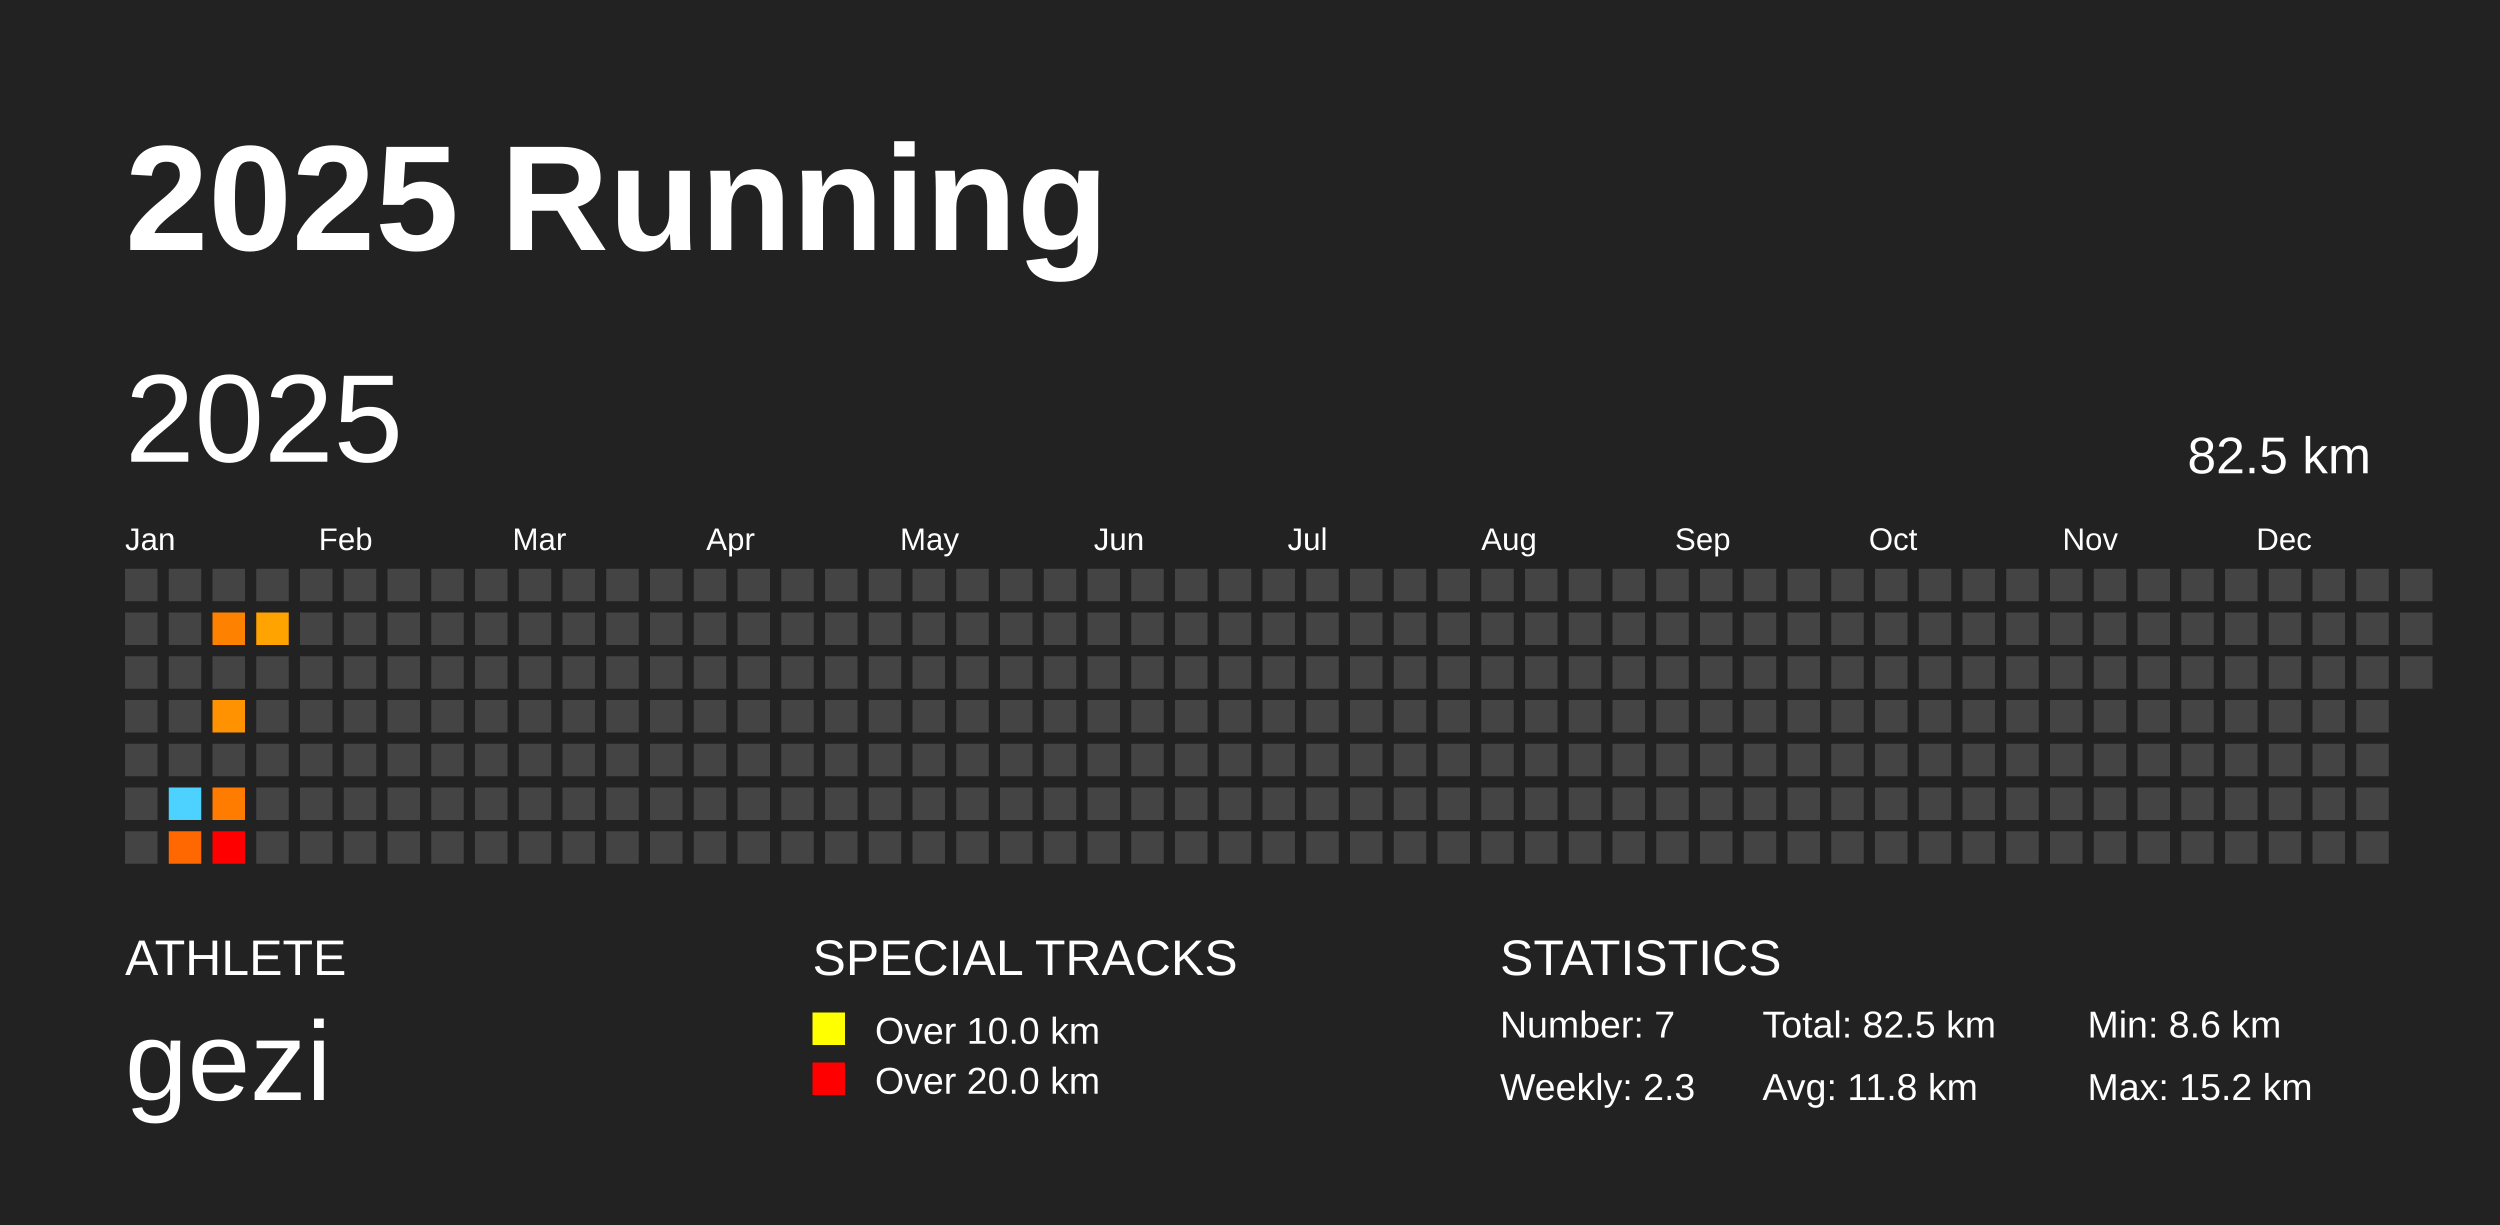
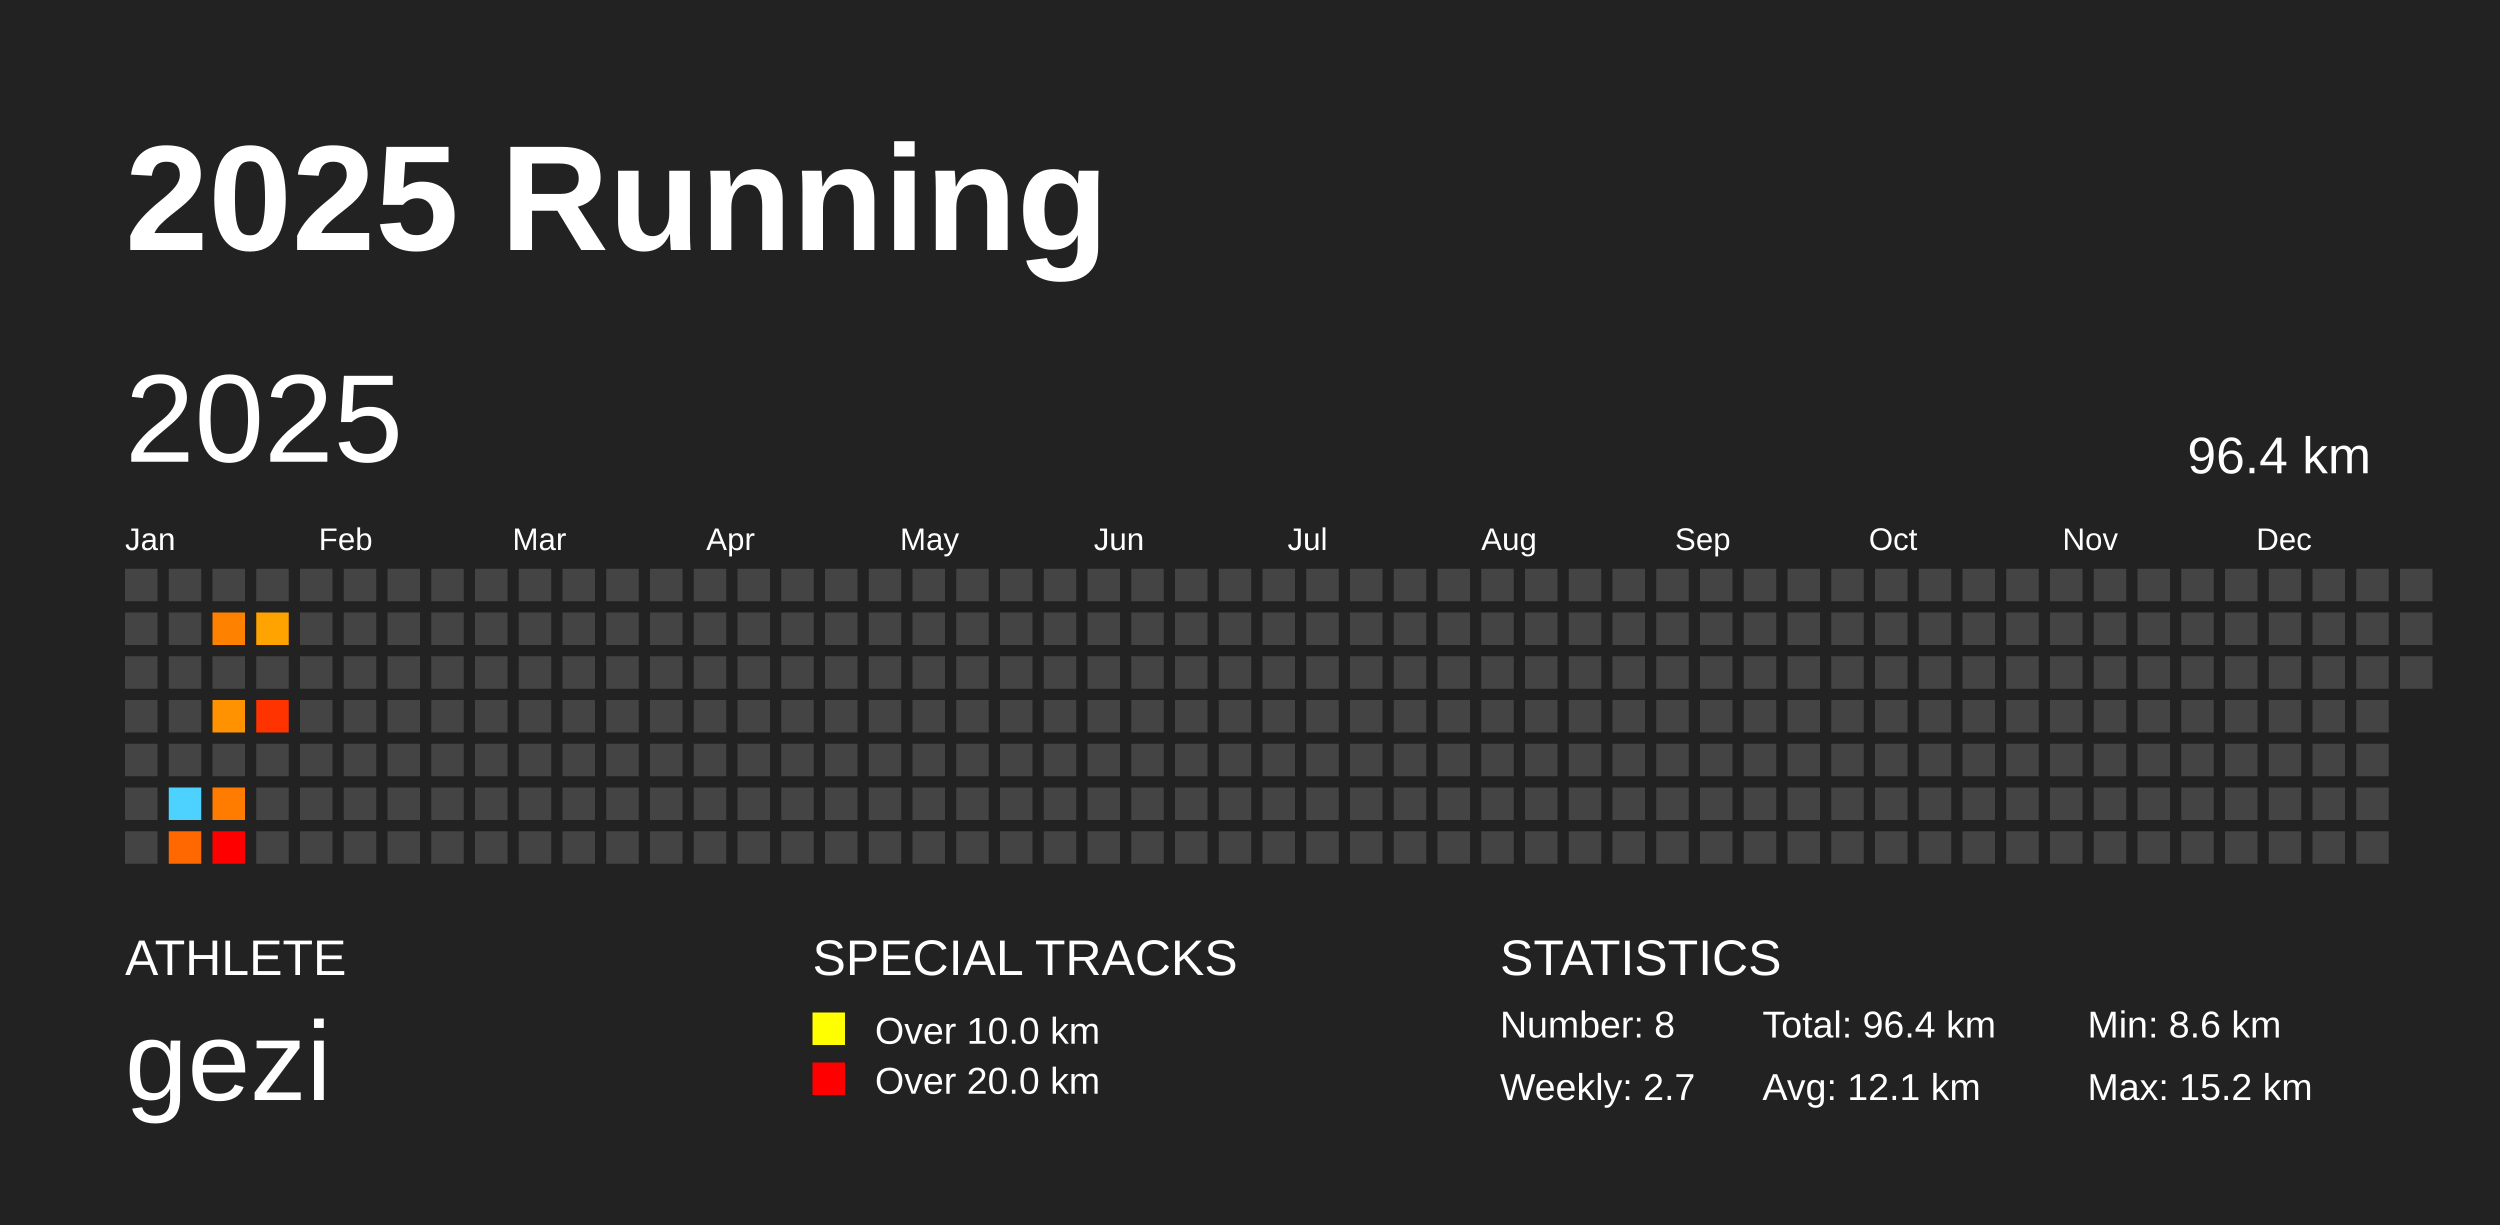
<svg xmlns="http://www.w3.org/2000/svg" baseProfile="full" height="98mm" version="1.1" viewBox="0,0,200,98" width="200mm">
  <defs />
  <rect fill="#222222" height="98" width="200" x="0" y="0" />
  <text fill="#FFFFFF" style="font-size:12px; font-family:Arial; font-weight:bold;" x="10" y="20">2025 Running</text>
  <text fill="#FFFFFF" style="font-size:4px; font-family:Arial" x="10" y="78">ATHLETE</text>
  <text fill="#FFFFFF" style="font-size:9px; font-family:Arial" x="10" y="88">gezi</text>
  <text fill="#FFFFFF" style="font-size:4px; font-family:Arial" x="65" y="78">SPECIAL TRACKS</text>
  <rect fill="yellow" height="2.6" width="2.6" x="65" y="81" />
  <text fill="#FFFFFF" style="font-size:3px; font-family:Arial" x="70" y="83.5">Over 10.0 km</text>
  <rect fill="red" height="2.6" width="2.6" x="65" y="85" />
  <text fill="#FFFFFF" style="font-size:3px; font-family:Arial" x="70" y="87.5">Over 20.0 km</text>
  <text fill="#FFFFFF" style="font-size:4px; font-family:Arial" x="120" y="78">STATISTICS</text>
-   <text fill="#FFFFFF" style="font-size:3px; font-family:Arial" x="120" y="83">Number: 7</text>
-   <text fill="#FFFFFF" style="font-size:3px; font-family:Arial" x="120" y="88">Weekly: 2.3</text>
-   <text fill="#FFFFFF" style="font-size:3px; font-family:Arial" x="141" y="83">Total: 82.5 km</text>
-   <text fill="#FFFFFF" style="font-size:3px; font-family:Arial" x="141" y="88">Avg: 11.8 km</text>
+   <text fill="#FFFFFF" style="font-size:3px; font-family:Arial" x="120" y="83">Number: 8</text>
+   <text fill="#FFFFFF" style="font-size:3px; font-family:Arial" x="120" y="88">Weekly: 2.7</text>
+   <text fill="#FFFFFF" style="font-size:3px; font-family:Arial" x="141" y="83">Total: 96.4 km</text>
+   <text fill="#FFFFFF" style="font-size:3px; font-family:Arial" x="141" y="88">Avg: 12.1 km</text>
  <text fill="#FFFFFF" style="font-size:3px; font-family:Arial" x="167" y="83">Min: 8.6 km</text>
  <text fill="#FFFFFF" style="font-size:3px; font-family:Arial" x="167" y="88">Max: 15.2 km</text>
  <text dominant-baseline="hanging" fill="#FFFFFF" style="font-size:10.0px; font-family:Arial;" x="10" y="30">2025</text>
-   <text dominant-baseline="hanging" fill="#FFFFFF" style="font-size:4.125px; font-family:Arial;" x="175" y="35">82.5 km</text>
+   <text dominant-baseline="hanging" fill="#FFFFFF" style="font-size:4.125px; font-family:Arial;" x="175" y="35">96.4 km</text>
  <text fill="#FFFFFF" style="font-size:2.5px; font-family:Arial" x="10.0" y="44">Jan</text>
  <text fill="#FFFFFF" style="font-size:2.5px; font-family:Arial" x="25.5" y="44">Feb</text>
  <text fill="#FFFFFF" style="font-size:2.5px; font-family:Arial" x="41.0" y="44">Mar</text>
  <text fill="#FFFFFF" style="font-size:2.5px; font-family:Arial" x="56.5" y="44">Apr</text>
  <text fill="#FFFFFF" style="font-size:2.5px; font-family:Arial" x="72.0" y="44">May</text>
  <text fill="#FFFFFF" style="font-size:2.5px; font-family:Arial" x="87.5" y="44">Jun</text>
  <text fill="#FFFFFF" style="font-size:2.5px; font-family:Arial" x="103.0" y="44">Jul</text>
  <text fill="#FFFFFF" style="font-size:2.5px; font-family:Arial" x="118.5" y="44">Aug</text>
  <text fill="#FFFFFF" style="font-size:2.5px; font-family:Arial" x="134.0" y="44">Sep</text>
  <text fill="#FFFFFF" style="font-size:2.5px; font-family:Arial" x="149.5" y="44">Oct</text>
  <text fill="#FFFFFF" style="font-size:2.5px; font-family:Arial" x="165.0" y="44">Nov</text>
  <text fill="#FFFFFF" style="font-size:2.5px; font-family:Arial" x="180.5" y="44">Dec</text>
  <rect fill="#444444" height="2.6" width="2.6" x="10.0" y="45.5" />
  <rect fill="#444444" height="2.6" width="2.6" x="10.0" y="49.0" />
  <rect fill="#444444" height="2.6" width="2.6" x="10.0" y="52.5" />
  <rect fill="#444444" height="2.6" width="2.6" x="10.0" y="56.0" />
  <rect fill="#444444" height="2.6" width="2.6" x="10.0" y="59.5" />
  <rect fill="#444444" height="2.6" width="2.6" x="10.0" y="63.0" />
  <rect fill="#444444" height="2.6" width="2.6" x="10.0" y="66.5" />
  <rect fill="#444444" height="2.6" width="2.6" x="13.5" y="45.5" />
  <rect fill="#444444" height="2.6" width="2.6" x="13.5" y="49.0" />
  <rect fill="#444444" height="2.6" width="2.6" x="13.5" y="52.5" />
  <rect fill="#444444" height="2.6" width="2.6" x="13.5" y="56.0" />
  <rect fill="#444444" height="2.6" width="2.6" x="13.5" y="59.5" />
  <rect fill="#4dd2ff" height="2.6" width="2.6" x="13.5" y="63.0" />
  <rect fill="#ff6700" height="2.6" width="2.6" x="13.5" y="66.5" />
  <rect fill="#444444" height="2.6" width="2.6" x="17.0" y="45.5" />
  <rect fill="#ff8100" height="2.6" width="2.6" x="17.0" y="49.0" />
  <rect fill="#444444" height="2.6" width="2.6" x="17.0" y="52.5" />
  <rect fill="#ff9200" height="2.6" width="2.6" x="17.0" y="56.0" />
  <rect fill="#444444" height="2.6" width="2.6" x="17.0" y="59.5" />
  <rect fill="#ff7c00" height="2.6" width="2.6" x="17.0" y="63.0" />
  <rect fill="#ff0000" height="2.6" width="2.6" x="17.0" y="66.5" />
  <rect fill="#444444" height="2.6" width="2.6" x="20.5" y="45.5" />
  <rect fill="#ffa300" height="2.6" width="2.6" x="20.5" y="49.0" />
  <rect fill="#444444" height="2.6" width="2.6" x="20.5" y="52.5" />
-   <rect fill="#444444" height="2.6" width="2.6" x="20.5" y="56.0" />
+   <rect fill="#ff3300" height="2.6" width="2.6" x="20.5" y="56.0" />
  <rect fill="#444444" height="2.6" width="2.6" x="20.5" y="59.5" />
  <rect fill="#444444" height="2.6" width="2.6" x="20.5" y="63.0" />
  <rect fill="#444444" height="2.6" width="2.6" x="20.5" y="66.5" />
  <rect fill="#444444" height="2.6" width="2.6" x="24.0" y="45.5" />
  <rect fill="#444444" height="2.6" width="2.6" x="24.0" y="49.0" />
  <rect fill="#444444" height="2.6" width="2.6" x="24.0" y="52.5" />
  <rect fill="#444444" height="2.6" width="2.6" x="24.0" y="56.0" />
  <rect fill="#444444" height="2.6" width="2.6" x="24.0" y="59.5" />
  <rect fill="#444444" height="2.6" width="2.6" x="24.0" y="63.0" />
  <rect fill="#444444" height="2.6" width="2.6" x="24.0" y="66.5" />
  <rect fill="#444444" height="2.6" width="2.6" x="27.5" y="45.5" />
  <rect fill="#444444" height="2.6" width="2.6" x="27.5" y="49.0" />
  <rect fill="#444444" height="2.6" width="2.6" x="27.5" y="52.5" />
  <rect fill="#444444" height="2.6" width="2.6" x="27.5" y="56.0" />
  <rect fill="#444444" height="2.6" width="2.6" x="27.5" y="59.5" />
  <rect fill="#444444" height="2.6" width="2.6" x="27.5" y="63.0" />
  <rect fill="#444444" height="2.6" width="2.6" x="27.5" y="66.5" />
  <rect fill="#444444" height="2.6" width="2.6" x="31.0" y="45.5" />
  <rect fill="#444444" height="2.6" width="2.6" x="31.0" y="49.0" />
  <rect fill="#444444" height="2.6" width="2.6" x="31.0" y="52.5" />
  <rect fill="#444444" height="2.6" width="2.6" x="31.0" y="56.0" />
  <rect fill="#444444" height="2.6" width="2.6" x="31.0" y="59.5" />
  <rect fill="#444444" height="2.6" width="2.6" x="31.0" y="63.0" />
  <rect fill="#444444" height="2.6" width="2.6" x="31.0" y="66.5" />
  <rect fill="#444444" height="2.6" width="2.6" x="34.5" y="45.5" />
  <rect fill="#444444" height="2.6" width="2.6" x="34.5" y="49.0" />
  <rect fill="#444444" height="2.6" width="2.6" x="34.5" y="52.5" />
  <rect fill="#444444" height="2.6" width="2.6" x="34.5" y="56.0" />
  <rect fill="#444444" height="2.6" width="2.6" x="34.5" y="59.5" />
  <rect fill="#444444" height="2.6" width="2.6" x="34.5" y="63.0" />
  <rect fill="#444444" height="2.6" width="2.6" x="34.5" y="66.5" />
  <rect fill="#444444" height="2.6" width="2.6" x="38.0" y="45.5" />
  <rect fill="#444444" height="2.6" width="2.6" x="38.0" y="49.0" />
  <rect fill="#444444" height="2.6" width="2.6" x="38.0" y="52.5" />
  <rect fill="#444444" height="2.6" width="2.6" x="38.0" y="56.0" />
  <rect fill="#444444" height="2.6" width="2.6" x="38.0" y="59.5" />
  <rect fill="#444444" height="2.6" width="2.6" x="38.0" y="63.0" />
  <rect fill="#444444" height="2.6" width="2.6" x="38.0" y="66.5" />
  <rect fill="#444444" height="2.6" width="2.6" x="41.5" y="45.5" />
  <rect fill="#444444" height="2.6" width="2.6" x="41.5" y="49.0" />
  <rect fill="#444444" height="2.6" width="2.6" x="41.5" y="52.5" />
  <rect fill="#444444" height="2.6" width="2.6" x="41.5" y="56.0" />
  <rect fill="#444444" height="2.6" width="2.6" x="41.5" y="59.5" />
  <rect fill="#444444" height="2.6" width="2.6" x="41.5" y="63.0" />
  <rect fill="#444444" height="2.6" width="2.6" x="41.5" y="66.5" />
  <rect fill="#444444" height="2.6" width="2.6" x="45.0" y="45.5" />
  <rect fill="#444444" height="2.6" width="2.6" x="45.0" y="49.0" />
  <rect fill="#444444" height="2.6" width="2.6" x="45.0" y="52.5" />
  <rect fill="#444444" height="2.6" width="2.6" x="45.0" y="56.0" />
  <rect fill="#444444" height="2.6" width="2.6" x="45.0" y="59.5" />
  <rect fill="#444444" height="2.6" width="2.6" x="45.0" y="63.0" />
  <rect fill="#444444" height="2.6" width="2.6" x="45.0" y="66.5" />
  <rect fill="#444444" height="2.6" width="2.6" x="48.5" y="45.5" />
  <rect fill="#444444" height="2.6" width="2.6" x="48.5" y="49.0" />
  <rect fill="#444444" height="2.6" width="2.6" x="48.5" y="52.5" />
  <rect fill="#444444" height="2.6" width="2.6" x="48.5" y="56.0" />
  <rect fill="#444444" height="2.6" width="2.6" x="48.5" y="59.5" />
  <rect fill="#444444" height="2.6" width="2.6" x="48.5" y="63.0" />
  <rect fill="#444444" height="2.6" width="2.6" x="48.5" y="66.5" />
  <rect fill="#444444" height="2.6" width="2.6" x="52.0" y="45.5" />
  <rect fill="#444444" height="2.6" width="2.6" x="52.0" y="49.0" />
  <rect fill="#444444" height="2.6" width="2.6" x="52.0" y="52.5" />
  <rect fill="#444444" height="2.6" width="2.6" x="52.0" y="56.0" />
  <rect fill="#444444" height="2.6" width="2.6" x="52.0" y="59.5" />
  <rect fill="#444444" height="2.6" width="2.6" x="52.0" y="63.0" />
  <rect fill="#444444" height="2.6" width="2.6" x="52.0" y="66.5" />
  <rect fill="#444444" height="2.6" width="2.6" x="55.5" y="45.5" />
  <rect fill="#444444" height="2.6" width="2.6" x="55.5" y="49.0" />
  <rect fill="#444444" height="2.6" width="2.6" x="55.5" y="52.5" />
  <rect fill="#444444" height="2.6" width="2.6" x="55.5" y="56.0" />
  <rect fill="#444444" height="2.6" width="2.6" x="55.5" y="59.5" />
  <rect fill="#444444" height="2.6" width="2.6" x="55.5" y="63.0" />
  <rect fill="#444444" height="2.6" width="2.6" x="55.5" y="66.5" />
  <rect fill="#444444" height="2.6" width="2.6" x="59.0" y="45.5" />
  <rect fill="#444444" height="2.6" width="2.6" x="59.0" y="49.0" />
  <rect fill="#444444" height="2.6" width="2.6" x="59.0" y="52.5" />
  <rect fill="#444444" height="2.6" width="2.6" x="59.0" y="56.0" />
  <rect fill="#444444" height="2.6" width="2.6" x="59.0" y="59.5" />
  <rect fill="#444444" height="2.6" width="2.6" x="59.0" y="63.0" />
  <rect fill="#444444" height="2.6" width="2.6" x="59.0" y="66.5" />
  <rect fill="#444444" height="2.6" width="2.6" x="62.5" y="45.5" />
  <rect fill="#444444" height="2.6" width="2.6" x="62.5" y="49.0" />
  <rect fill="#444444" height="2.6" width="2.6" x="62.5" y="52.5" />
  <rect fill="#444444" height="2.6" width="2.6" x="62.5" y="56.0" />
  <rect fill="#444444" height="2.6" width="2.6" x="62.5" y="59.5" />
  <rect fill="#444444" height="2.6" width="2.6" x="62.5" y="63.0" />
  <rect fill="#444444" height="2.6" width="2.6" x="62.5" y="66.5" />
  <rect fill="#444444" height="2.6" width="2.6" x="66.0" y="45.5" />
  <rect fill="#444444" height="2.6" width="2.6" x="66.0" y="49.0" />
  <rect fill="#444444" height="2.6" width="2.6" x="66.0" y="52.5" />
  <rect fill="#444444" height="2.6" width="2.6" x="66.0" y="56.0" />
  <rect fill="#444444" height="2.6" width="2.6" x="66.0" y="59.5" />
  <rect fill="#444444" height="2.6" width="2.6" x="66.0" y="63.0" />
  <rect fill="#444444" height="2.6" width="2.6" x="66.0" y="66.5" />
  <rect fill="#444444" height="2.6" width="2.6" x="69.5" y="45.5" />
  <rect fill="#444444" height="2.6" width="2.6" x="69.5" y="49.0" />
  <rect fill="#444444" height="2.6" width="2.6" x="69.5" y="52.5" />
  <rect fill="#444444" height="2.6" width="2.6" x="69.5" y="56.0" />
  <rect fill="#444444" height="2.6" width="2.6" x="69.5" y="59.5" />
  <rect fill="#444444" height="2.6" width="2.6" x="69.5" y="63.0" />
  <rect fill="#444444" height="2.6" width="2.6" x="69.5" y="66.5" />
  <rect fill="#444444" height="2.6" width="2.6" x="73.0" y="45.5" />
  <rect fill="#444444" height="2.6" width="2.6" x="73.0" y="49.0" />
  <rect fill="#444444" height="2.6" width="2.6" x="73.0" y="52.5" />
  <rect fill="#444444" height="2.6" width="2.6" x="73.0" y="56.0" />
  <rect fill="#444444" height="2.6" width="2.6" x="73.0" y="59.5" />
  <rect fill="#444444" height="2.6" width="2.6" x="73.0" y="63.0" />
  <rect fill="#444444" height="2.6" width="2.6" x="73.0" y="66.5" />
  <rect fill="#444444" height="2.6" width="2.6" x="76.5" y="45.5" />
  <rect fill="#444444" height="2.6" width="2.6" x="76.5" y="49.0" />
  <rect fill="#444444" height="2.6" width="2.6" x="76.5" y="52.5" />
  <rect fill="#444444" height="2.6" width="2.6" x="76.5" y="56.0" />
  <rect fill="#444444" height="2.6" width="2.6" x="76.5" y="59.5" />
  <rect fill="#444444" height="2.6" width="2.6" x="76.5" y="63.0" />
  <rect fill="#444444" height="2.6" width="2.6" x="76.5" y="66.5" />
  <rect fill="#444444" height="2.6" width="2.6" x="80.0" y="45.5" />
  <rect fill="#444444" height="2.6" width="2.6" x="80.0" y="49.0" />
  <rect fill="#444444" height="2.6" width="2.6" x="80.0" y="52.5" />
  <rect fill="#444444" height="2.6" width="2.6" x="80.0" y="56.0" />
  <rect fill="#444444" height="2.6" width="2.6" x="80.0" y="59.5" />
  <rect fill="#444444" height="2.6" width="2.6" x="80.0" y="63.0" />
  <rect fill="#444444" height="2.6" width="2.6" x="80.0" y="66.5" />
  <rect fill="#444444" height="2.6" width="2.6" x="83.5" y="45.5" />
  <rect fill="#444444" height="2.6" width="2.6" x="83.5" y="49.0" />
  <rect fill="#444444" height="2.6" width="2.6" x="83.5" y="52.5" />
  <rect fill="#444444" height="2.6" width="2.6" x="83.5" y="56.0" />
  <rect fill="#444444" height="2.6" width="2.6" x="83.5" y="59.5" />
  <rect fill="#444444" height="2.6" width="2.6" x="83.5" y="63.0" />
  <rect fill="#444444" height="2.6" width="2.6" x="83.5" y="66.5" />
  <rect fill="#444444" height="2.6" width="2.6" x="87.0" y="45.5" />
  <rect fill="#444444" height="2.6" width="2.6" x="87.0" y="49.0" />
  <rect fill="#444444" height="2.6" width="2.6" x="87.0" y="52.5" />
  <rect fill="#444444" height="2.6" width="2.6" x="87.0" y="56.0" />
  <rect fill="#444444" height="2.6" width="2.6" x="87.0" y="59.5" />
  <rect fill="#444444" height="2.6" width="2.6" x="87.0" y="63.0" />
  <rect fill="#444444" height="2.6" width="2.6" x="87.0" y="66.5" />
  <rect fill="#444444" height="2.6" width="2.6" x="90.5" y="45.5" />
  <rect fill="#444444" height="2.6" width="2.6" x="90.5" y="49.0" />
  <rect fill="#444444" height="2.6" width="2.6" x="90.5" y="52.5" />
  <rect fill="#444444" height="2.6" width="2.6" x="90.5" y="56.0" />
  <rect fill="#444444" height="2.6" width="2.6" x="90.5" y="59.5" />
  <rect fill="#444444" height="2.6" width="2.6" x="90.5" y="63.0" />
  <rect fill="#444444" height="2.6" width="2.6" x="90.5" y="66.5" />
  <rect fill="#444444" height="2.6" width="2.6" x="94.0" y="45.5" />
  <rect fill="#444444" height="2.6" width="2.6" x="94.0" y="49.0" />
  <rect fill="#444444" height="2.6" width="2.6" x="94.0" y="52.5" />
  <rect fill="#444444" height="2.6" width="2.6" x="94.0" y="56.0" />
  <rect fill="#444444" height="2.6" width="2.6" x="94.0" y="59.5" />
  <rect fill="#444444" height="2.6" width="2.6" x="94.0" y="63.0" />
  <rect fill="#444444" height="2.6" width="2.6" x="94.0" y="66.5" />
  <rect fill="#444444" height="2.6" width="2.6" x="97.5" y="45.5" />
  <rect fill="#444444" height="2.6" width="2.6" x="97.5" y="49.0" />
  <rect fill="#444444" height="2.6" width="2.6" x="97.5" y="52.5" />
  <rect fill="#444444" height="2.6" width="2.6" x="97.5" y="56.0" />
  <rect fill="#444444" height="2.6" width="2.6" x="97.5" y="59.5" />
  <rect fill="#444444" height="2.6" width="2.6" x="97.5" y="63.0" />
  <rect fill="#444444" height="2.6" width="2.6" x="97.5" y="66.5" />
  <rect fill="#444444" height="2.6" width="2.6" x="101.0" y="45.5" />
  <rect fill="#444444" height="2.6" width="2.6" x="101.0" y="49.0" />
  <rect fill="#444444" height="2.6" width="2.6" x="101.0" y="52.5" />
  <rect fill="#444444" height="2.6" width="2.6" x="101.0" y="56.0" />
  <rect fill="#444444" height="2.6" width="2.6" x="101.0" y="59.5" />
  <rect fill="#444444" height="2.6" width="2.6" x="101.0" y="63.0" />
  <rect fill="#444444" height="2.6" width="2.6" x="101.0" y="66.5" />
  <rect fill="#444444" height="2.6" width="2.6" x="104.5" y="45.5" />
  <rect fill="#444444" height="2.6" width="2.6" x="104.5" y="49.0" />
  <rect fill="#444444" height="2.6" width="2.6" x="104.5" y="52.5" />
  <rect fill="#444444" height="2.6" width="2.6" x="104.5" y="56.0" />
  <rect fill="#444444" height="2.6" width="2.6" x="104.5" y="59.5" />
  <rect fill="#444444" height="2.6" width="2.6" x="104.5" y="63.0" />
  <rect fill="#444444" height="2.6" width="2.6" x="104.5" y="66.5" />
  <rect fill="#444444" height="2.6" width="2.6" x="108.0" y="45.5" />
  <rect fill="#444444" height="2.6" width="2.6" x="108.0" y="49.0" />
  <rect fill="#444444" height="2.6" width="2.6" x="108.0" y="52.5" />
  <rect fill="#444444" height="2.6" width="2.6" x="108.0" y="56.0" />
  <rect fill="#444444" height="2.6" width="2.6" x="108.0" y="59.5" />
  <rect fill="#444444" height="2.6" width="2.6" x="108.0" y="63.0" />
  <rect fill="#444444" height="2.6" width="2.6" x="108.0" y="66.5" />
  <rect fill="#444444" height="2.6" width="2.6" x="111.5" y="45.5" />
  <rect fill="#444444" height="2.6" width="2.6" x="111.5" y="49.0" />
  <rect fill="#444444" height="2.6" width="2.6" x="111.5" y="52.5" />
  <rect fill="#444444" height="2.6" width="2.6" x="111.5" y="56.0" />
  <rect fill="#444444" height="2.6" width="2.6" x="111.5" y="59.5" />
  <rect fill="#444444" height="2.6" width="2.6" x="111.5" y="63.0" />
  <rect fill="#444444" height="2.6" width="2.6" x="111.5" y="66.5" />
  <rect fill="#444444" height="2.6" width="2.6" x="115.0" y="45.5" />
  <rect fill="#444444" height="2.6" width="2.6" x="115.0" y="49.0" />
  <rect fill="#444444" height="2.6" width="2.6" x="115.0" y="52.5" />
  <rect fill="#444444" height="2.6" width="2.6" x="115.0" y="56.0" />
  <rect fill="#444444" height="2.6" width="2.6" x="115.0" y="59.5" />
  <rect fill="#444444" height="2.6" width="2.6" x="115.0" y="63.0" />
  <rect fill="#444444" height="2.6" width="2.6" x="115.0" y="66.5" />
  <rect fill="#444444" height="2.6" width="2.6" x="118.5" y="45.5" />
  <rect fill="#444444" height="2.6" width="2.6" x="118.5" y="49.0" />
  <rect fill="#444444" height="2.6" width="2.6" x="118.5" y="52.5" />
  <rect fill="#444444" height="2.6" width="2.6" x="118.5" y="56.0" />
  <rect fill="#444444" height="2.6" width="2.6" x="118.5" y="59.5" />
  <rect fill="#444444" height="2.6" width="2.6" x="118.5" y="63.0" />
  <rect fill="#444444" height="2.6" width="2.6" x="118.5" y="66.5" />
  <rect fill="#444444" height="2.6" width="2.6" x="122.0" y="45.5" />
  <rect fill="#444444" height="2.6" width="2.6" x="122.0" y="49.0" />
  <rect fill="#444444" height="2.6" width="2.6" x="122.0" y="52.5" />
  <rect fill="#444444" height="2.6" width="2.6" x="122.0" y="56.0" />
  <rect fill="#444444" height="2.6" width="2.6" x="122.0" y="59.5" />
  <rect fill="#444444" height="2.6" width="2.6" x="122.0" y="63.0" />
  <rect fill="#444444" height="2.6" width="2.6" x="122.0" y="66.5" />
  <rect fill="#444444" height="2.6" width="2.6" x="125.5" y="45.5" />
  <rect fill="#444444" height="2.6" width="2.6" x="125.5" y="49.0" />
  <rect fill="#444444" height="2.6" width="2.6" x="125.5" y="52.5" />
  <rect fill="#444444" height="2.6" width="2.6" x="125.5" y="56.0" />
  <rect fill="#444444" height="2.6" width="2.6" x="125.5" y="59.5" />
  <rect fill="#444444" height="2.6" width="2.6" x="125.5" y="63.0" />
  <rect fill="#444444" height="2.6" width="2.6" x="125.5" y="66.5" />
  <rect fill="#444444" height="2.6" width="2.6" x="129.0" y="45.5" />
  <rect fill="#444444" height="2.6" width="2.6" x="129.0" y="49.0" />
  <rect fill="#444444" height="2.6" width="2.6" x="129.0" y="52.5" />
  <rect fill="#444444" height="2.6" width="2.6" x="129.0" y="56.0" />
  <rect fill="#444444" height="2.6" width="2.6" x="129.0" y="59.5" />
  <rect fill="#444444" height="2.6" width="2.6" x="129.0" y="63.0" />
  <rect fill="#444444" height="2.6" width="2.6" x="129.0" y="66.5" />
  <rect fill="#444444" height="2.6" width="2.6" x="132.5" y="45.5" />
  <rect fill="#444444" height="2.6" width="2.6" x="132.5" y="49.0" />
  <rect fill="#444444" height="2.6" width="2.6" x="132.5" y="52.5" />
  <rect fill="#444444" height="2.6" width="2.6" x="132.5" y="56.0" />
  <rect fill="#444444" height="2.6" width="2.6" x="132.5" y="59.5" />
  <rect fill="#444444" height="2.6" width="2.6" x="132.5" y="63.0" />
  <rect fill="#444444" height="2.6" width="2.6" x="132.5" y="66.5" />
  <rect fill="#444444" height="2.6" width="2.6" x="136.0" y="45.5" />
  <rect fill="#444444" height="2.6" width="2.6" x="136.0" y="49.0" />
  <rect fill="#444444" height="2.6" width="2.6" x="136.0" y="52.5" />
  <rect fill="#444444" height="2.6" width="2.6" x="136.0" y="56.0" />
  <rect fill="#444444" height="2.6" width="2.6" x="136.0" y="59.5" />
  <rect fill="#444444" height="2.6" width="2.6" x="136.0" y="63.0" />
  <rect fill="#444444" height="2.6" width="2.6" x="136.0" y="66.5" />
  <rect fill="#444444" height="2.6" width="2.6" x="139.5" y="45.5" />
  <rect fill="#444444" height="2.6" width="2.6" x="139.5" y="49.0" />
  <rect fill="#444444" height="2.6" width="2.6" x="139.5" y="52.5" />
  <rect fill="#444444" height="2.6" width="2.6" x="139.5" y="56.0" />
  <rect fill="#444444" height="2.6" width="2.6" x="139.5" y="59.5" />
  <rect fill="#444444" height="2.6" width="2.6" x="139.5" y="63.0" />
  <rect fill="#444444" height="2.6" width="2.6" x="139.5" y="66.5" />
  <rect fill="#444444" height="2.6" width="2.6" x="143.0" y="45.5" />
  <rect fill="#444444" height="2.6" width="2.6" x="143.0" y="49.0" />
  <rect fill="#444444" height="2.6" width="2.6" x="143.0" y="52.5" />
  <rect fill="#444444" height="2.6" width="2.6" x="143.0" y="56.0" />
  <rect fill="#444444" height="2.6" width="2.6" x="143.0" y="59.5" />
  <rect fill="#444444" height="2.6" width="2.6" x="143.0" y="63.0" />
  <rect fill="#444444" height="2.6" width="2.6" x="143.0" y="66.5" />
  <rect fill="#444444" height="2.6" width="2.6" x="146.5" y="45.5" />
  <rect fill="#444444" height="2.6" width="2.6" x="146.5" y="49.0" />
  <rect fill="#444444" height="2.6" width="2.6" x="146.5" y="52.5" />
  <rect fill="#444444" height="2.6" width="2.6" x="146.5" y="56.0" />
  <rect fill="#444444" height="2.6" width="2.6" x="146.5" y="59.5" />
  <rect fill="#444444" height="2.6" width="2.6" x="146.5" y="63.0" />
  <rect fill="#444444" height="2.6" width="2.6" x="146.5" y="66.5" />
  <rect fill="#444444" height="2.6" width="2.6" x="150.0" y="45.5" />
  <rect fill="#444444" height="2.6" width="2.6" x="150.0" y="49.0" />
  <rect fill="#444444" height="2.6" width="2.6" x="150.0" y="52.5" />
  <rect fill="#444444" height="2.6" width="2.6" x="150.0" y="56.0" />
  <rect fill="#444444" height="2.6" width="2.6" x="150.0" y="59.5" />
  <rect fill="#444444" height="2.6" width="2.6" x="150.0" y="63.0" />
  <rect fill="#444444" height="2.6" width="2.6" x="150.0" y="66.5" />
  <rect fill="#444444" height="2.6" width="2.6" x="153.5" y="45.5" />
  <rect fill="#444444" height="2.6" width="2.6" x="153.5" y="49.0" />
  <rect fill="#444444" height="2.6" width="2.6" x="153.5" y="52.5" />
  <rect fill="#444444" height="2.6" width="2.6" x="153.5" y="56.0" />
  <rect fill="#444444" height="2.6" width="2.6" x="153.5" y="59.5" />
  <rect fill="#444444" height="2.6" width="2.6" x="153.5" y="63.0" />
  <rect fill="#444444" height="2.6" width="2.6" x="153.5" y="66.5" />
  <rect fill="#444444" height="2.6" width="2.6" x="157.0" y="45.5" />
  <rect fill="#444444" height="2.6" width="2.6" x="157.0" y="49.0" />
  <rect fill="#444444" height="2.6" width="2.6" x="157.0" y="52.5" />
  <rect fill="#444444" height="2.6" width="2.6" x="157.0" y="56.0" />
  <rect fill="#444444" height="2.6" width="2.6" x="157.0" y="59.5" />
  <rect fill="#444444" height="2.6" width="2.6" x="157.0" y="63.0" />
  <rect fill="#444444" height="2.6" width="2.6" x="157.0" y="66.5" />
  <rect fill="#444444" height="2.6" width="2.6" x="160.5" y="45.5" />
  <rect fill="#444444" height="2.6" width="2.6" x="160.5" y="49.0" />
  <rect fill="#444444" height="2.6" width="2.6" x="160.5" y="52.5" />
  <rect fill="#444444" height="2.6" width="2.6" x="160.5" y="56.0" />
  <rect fill="#444444" height="2.6" width="2.6" x="160.5" y="59.5" />
  <rect fill="#444444" height="2.6" width="2.6" x="160.5" y="63.0" />
  <rect fill="#444444" height="2.6" width="2.6" x="160.5" y="66.5" />
  <rect fill="#444444" height="2.6" width="2.6" x="164.0" y="45.5" />
  <rect fill="#444444" height="2.6" width="2.6" x="164.0" y="49.0" />
  <rect fill="#444444" height="2.6" width="2.6" x="164.0" y="52.5" />
  <rect fill="#444444" height="2.6" width="2.6" x="164.0" y="56.0" />
  <rect fill="#444444" height="2.6" width="2.6" x="164.0" y="59.5" />
  <rect fill="#444444" height="2.6" width="2.6" x="164.0" y="63.0" />
  <rect fill="#444444" height="2.6" width="2.6" x="164.0" y="66.5" />
  <rect fill="#444444" height="2.6" width="2.6" x="167.5" y="45.5" />
  <rect fill="#444444" height="2.6" width="2.6" x="167.5" y="49.0" />
  <rect fill="#444444" height="2.6" width="2.6" x="167.5" y="52.5" />
  <rect fill="#444444" height="2.6" width="2.6" x="167.5" y="56.0" />
  <rect fill="#444444" height="2.6" width="2.6" x="167.5" y="59.5" />
  <rect fill="#444444" height="2.6" width="2.6" x="167.5" y="63.0" />
  <rect fill="#444444" height="2.6" width="2.6" x="167.5" y="66.5" />
  <rect fill="#444444" height="2.6" width="2.6" x="171.0" y="45.5" />
  <rect fill="#444444" height="2.6" width="2.6" x="171.0" y="49.0" />
  <rect fill="#444444" height="2.6" width="2.6" x="171.0" y="52.5" />
  <rect fill="#444444" height="2.6" width="2.6" x="171.0" y="56.0" />
  <rect fill="#444444" height="2.6" width="2.6" x="171.0" y="59.5" />
  <rect fill="#444444" height="2.6" width="2.6" x="171.0" y="63.0" />
  <rect fill="#444444" height="2.6" width="2.6" x="171.0" y="66.5" />
  <rect fill="#444444" height="2.6" width="2.6" x="174.5" y="45.5" />
  <rect fill="#444444" height="2.6" width="2.6" x="174.5" y="49.0" />
  <rect fill="#444444" height="2.6" width="2.6" x="174.5" y="52.5" />
  <rect fill="#444444" height="2.6" width="2.6" x="174.5" y="56.0" />
  <rect fill="#444444" height="2.6" width="2.6" x="174.5" y="59.5" />
  <rect fill="#444444" height="2.6" width="2.6" x="174.5" y="63.0" />
  <rect fill="#444444" height="2.6" width="2.6" x="174.5" y="66.5" />
  <rect fill="#444444" height="2.6" width="2.6" x="178.0" y="45.5" />
  <rect fill="#444444" height="2.6" width="2.6" x="178.0" y="49.0" />
  <rect fill="#444444" height="2.6" width="2.6" x="178.0" y="52.5" />
  <rect fill="#444444" height="2.6" width="2.6" x="178.0" y="56.0" />
  <rect fill="#444444" height="2.6" width="2.6" x="178.0" y="59.5" />
  <rect fill="#444444" height="2.6" width="2.6" x="178.0" y="63.0" />
  <rect fill="#444444" height="2.6" width="2.6" x="178.0" y="66.5" />
  <rect fill="#444444" height="2.6" width="2.6" x="181.5" y="45.5" />
  <rect fill="#444444" height="2.6" width="2.6" x="181.5" y="49.0" />
  <rect fill="#444444" height="2.6" width="2.6" x="181.5" y="52.5" />
  <rect fill="#444444" height="2.6" width="2.6" x="181.5" y="56.0" />
  <rect fill="#444444" height="2.6" width="2.6" x="181.5" y="59.5" />
  <rect fill="#444444" height="2.6" width="2.6" x="181.5" y="63.0" />
  <rect fill="#444444" height="2.6" width="2.6" x="181.5" y="66.5" />
  <rect fill="#444444" height="2.6" width="2.6" x="185.0" y="45.5" />
  <rect fill="#444444" height="2.6" width="2.6" x="185.0" y="49.0" />
  <rect fill="#444444" height="2.6" width="2.6" x="185.0" y="52.5" />
  <rect fill="#444444" height="2.6" width="2.6" x="185.0" y="56.0" />
  <rect fill="#444444" height="2.6" width="2.6" x="185.0" y="59.5" />
  <rect fill="#444444" height="2.6" width="2.6" x="185.0" y="63.0" />
  <rect fill="#444444" height="2.6" width="2.6" x="185.0" y="66.5" />
  <rect fill="#444444" height="2.6" width="2.6" x="188.5" y="45.5" />
  <rect fill="#444444" height="2.6" width="2.6" x="188.5" y="49.0" />
  <rect fill="#444444" height="2.6" width="2.6" x="188.5" y="52.5" />
  <rect fill="#444444" height="2.6" width="2.6" x="188.5" y="56.0" />
  <rect fill="#444444" height="2.6" width="2.6" x="188.5" y="59.5" />
  <rect fill="#444444" height="2.6" width="2.6" x="188.5" y="63.0" />
  <rect fill="#444444" height="2.6" width="2.6" x="188.5" y="66.5" />
  <rect fill="#444444" height="2.6" width="2.6" x="192.0" y="45.5" />
  <rect fill="#444444" height="2.6" width="2.6" x="192.0" y="49.0" />
  <rect fill="#444444" height="2.6" width="2.6" x="192.0" y="52.5" />
</svg>
